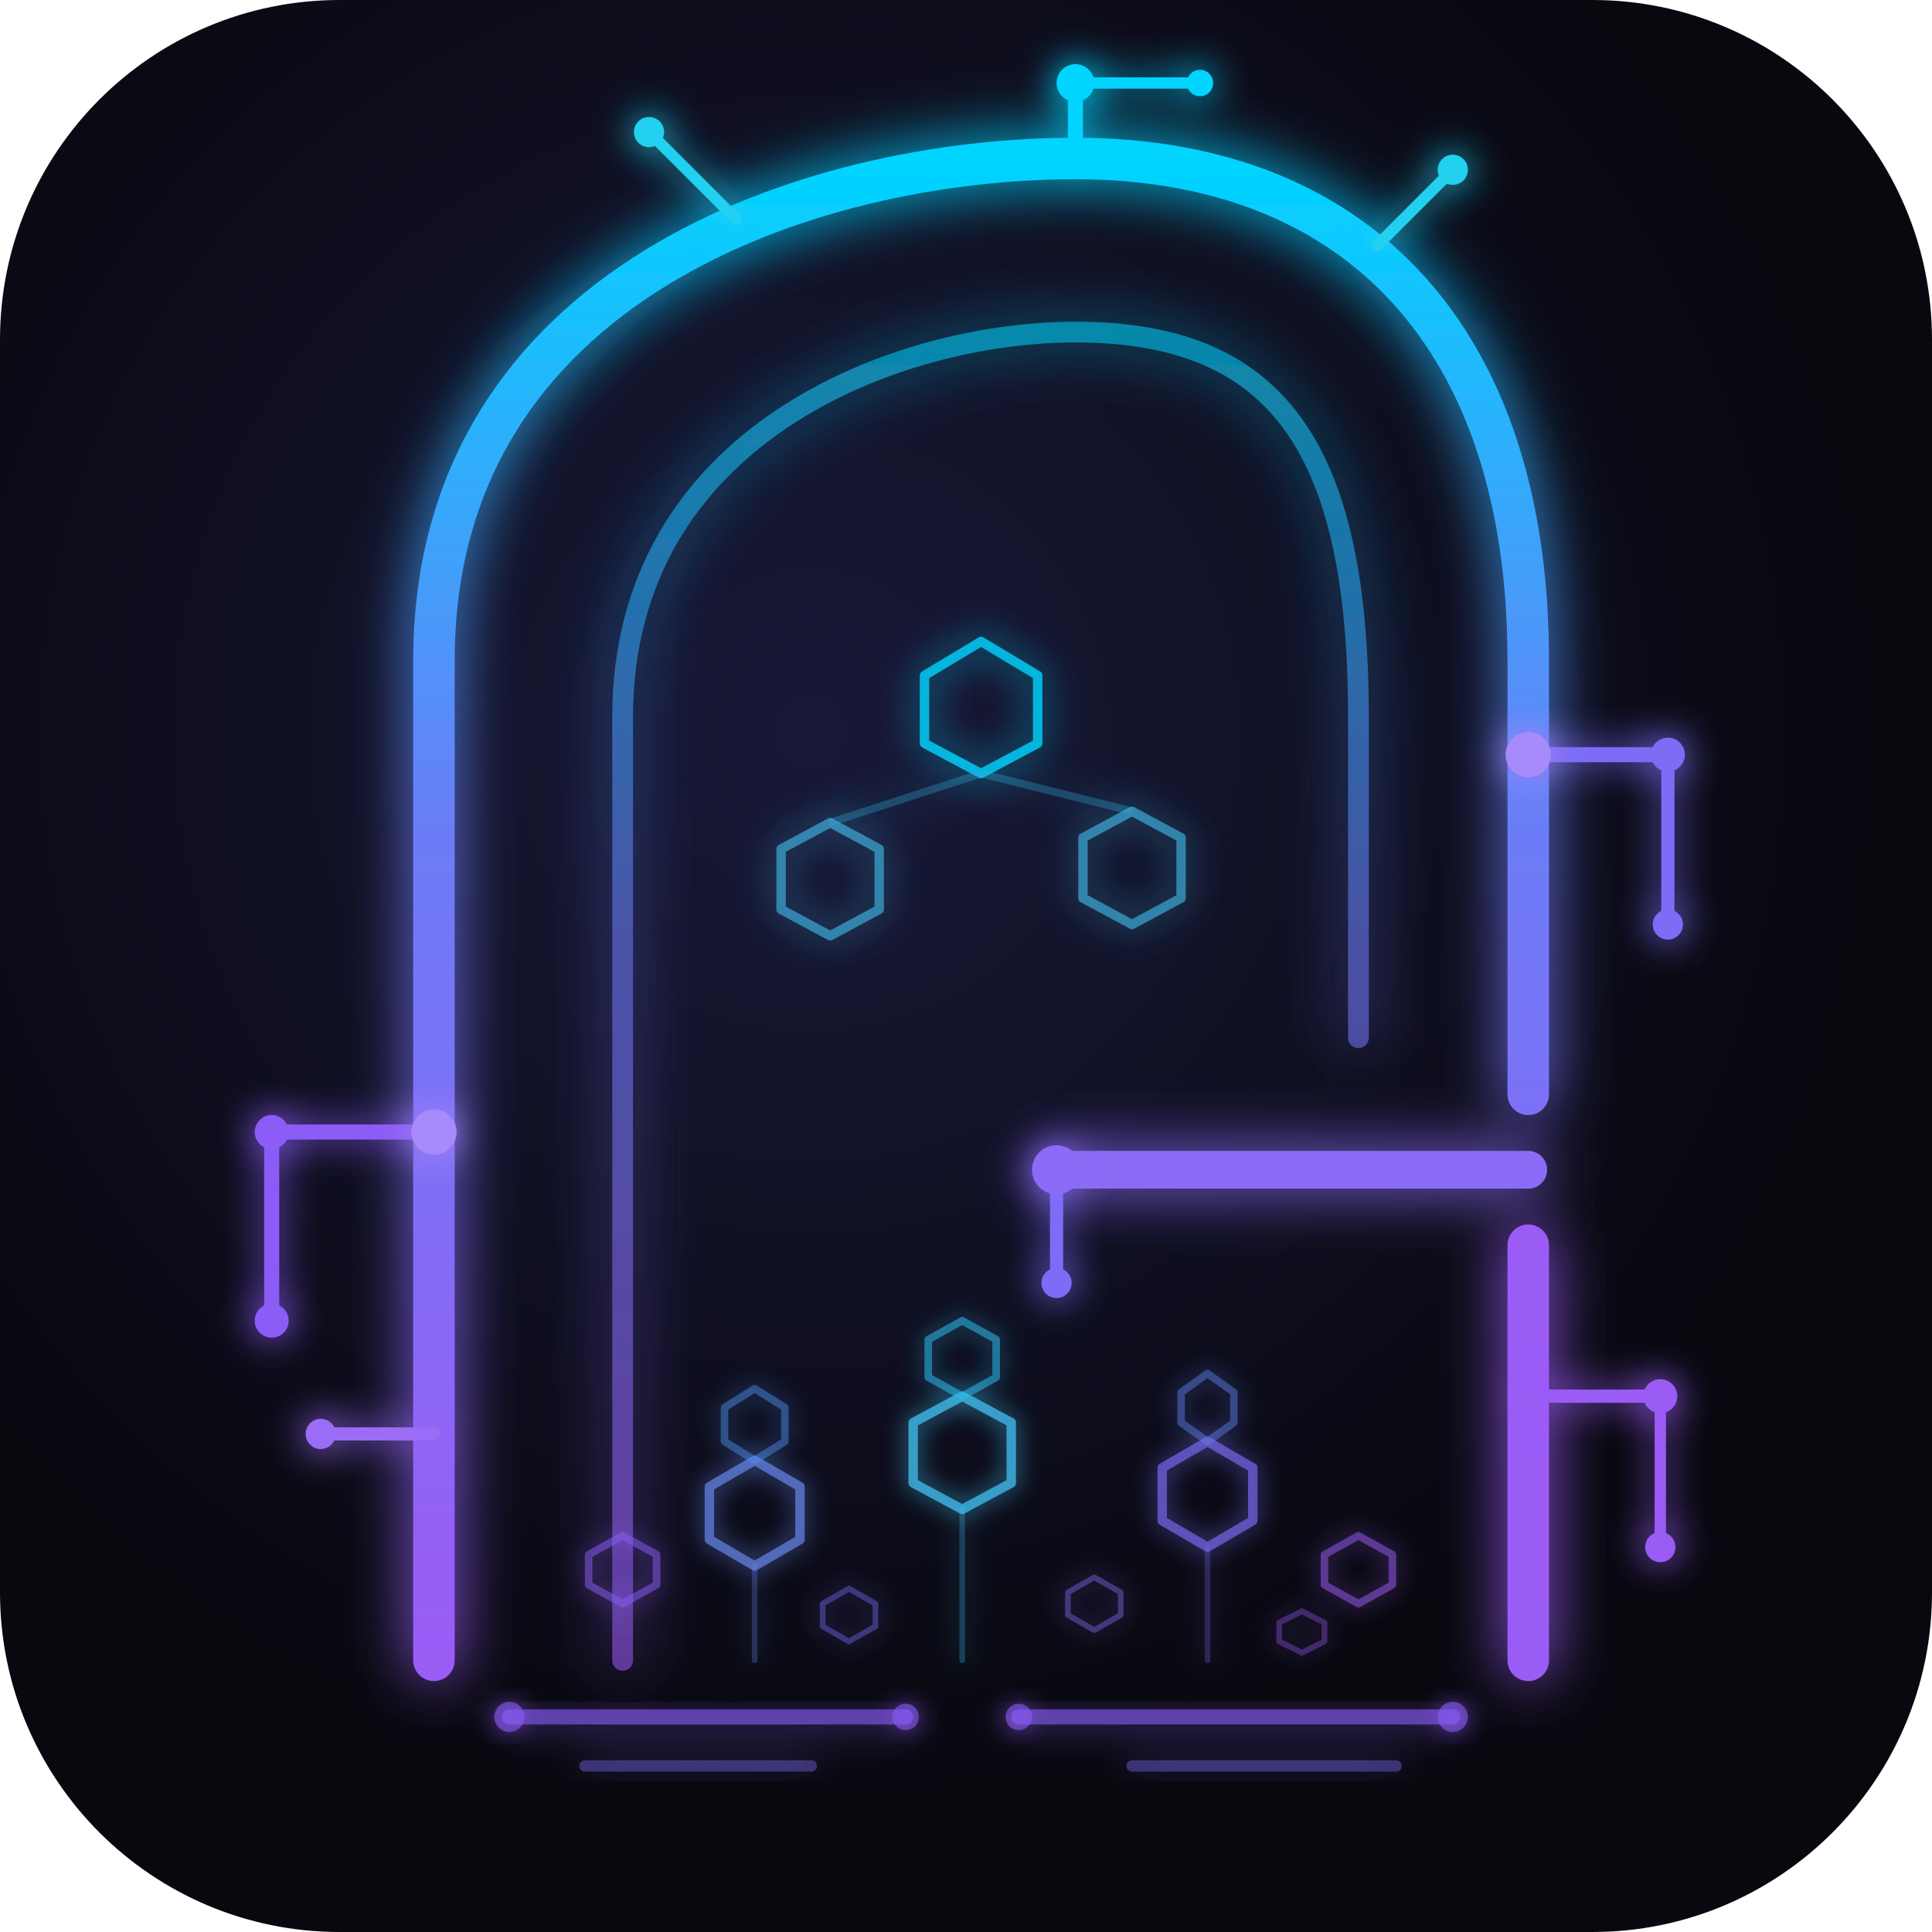
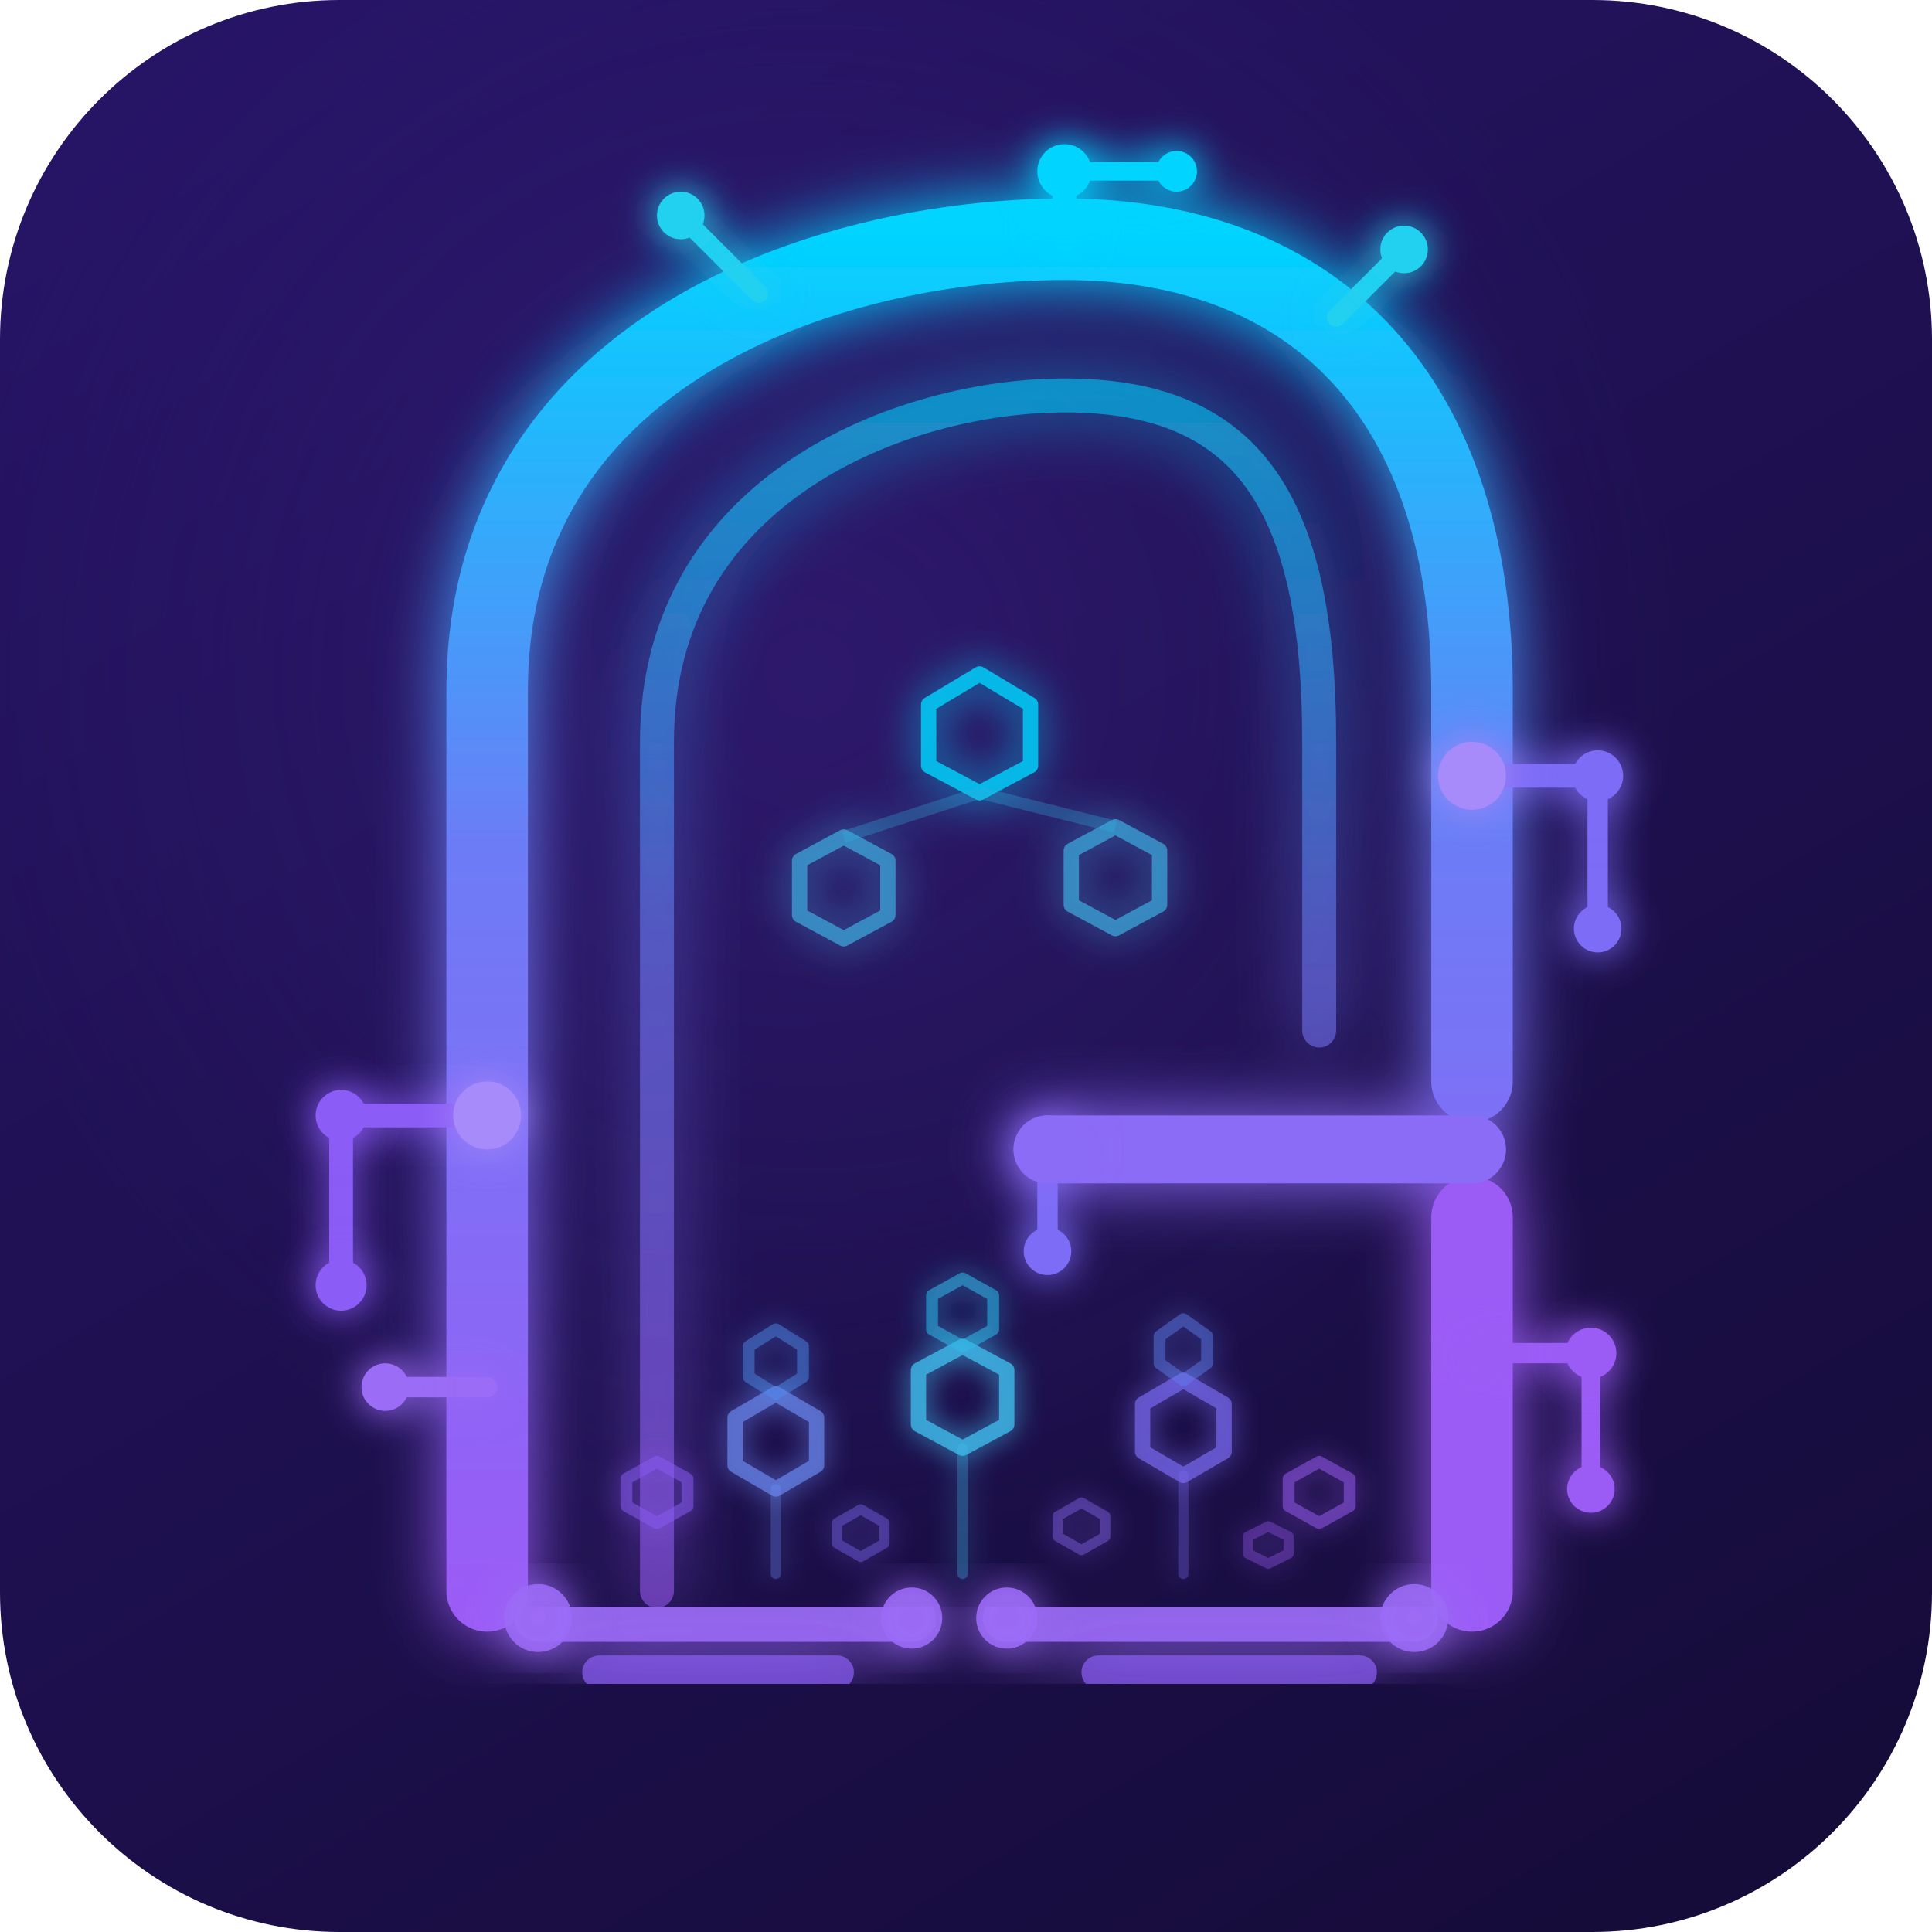
<svg xmlns="http://www.w3.org/2000/svg" viewBox="0 0 512 512" width="512" height="512">
  <defs>
    <linearGradient id="archGrad" x1="0.5" y1="0" x2="0.5" y2="1">
      <stop offset="0%" stop-color="#00d4ff" />
      <stop offset="45%" stop-color="#6c7cf6" />
      <stop offset="100%" stop-color="#9b5cf6" />
    </linearGradient>
-     <linearGradient id="groundGrad" x1="0" y1="0.5" x2="1" y2="0.5">
-       <stop offset="0%" stop-color="#8b5cf6" />
-       <stop offset="100%" stop-color="#9b5cf6" />
-     </linearGradient>
    <linearGradient id="hexGrad" x1="0.5" y1="1" x2="0.5" y2="0">
      <stop offset="0%" stop-color="#9b5cf6" />
      <stop offset="100%" stop-color="#40c0f0" />
    </linearGradient>
    <filter id="glow" x="-20%" y="-20%" width="140%" height="140%">
-       <feGaussianBlur stdDeviation="8" result="blur" />
+       <feGaussianBlur stdDeviation="10" result="blur" />
      <feComposite in="SourceGraphic" in2="blur" operator="over" />
    </filter>
    <filter id="softGlow" x="-30%" y="-30%" width="160%" height="160%">
-       <feGaussianBlur stdDeviation="5" result="blur" />
+       <feGaussianBlur stdDeviation="6" result="blur" />
      <feComposite in="SourceGraphic" in2="blur" operator="over" />
    </filter>
    <filter id="faintGlow" x="-40%" y="-40%" width="180%" height="180%">
-       <feGaussianBlur stdDeviation="3" result="blur" />
+       <feGaussianBlur stdDeviation="4" result="blur" />
      <feComposite in="SourceGraphic" in2="blur" operator="over" />
    </filter>
-     <radialGradient id="bgGlow" cx="0.42" cy="0.38" r="0.55">
-       <stop offset="0%" stop-color="#181838" />
-       <stop offset="100%" stop-color="#08080f" />
+     <linearGradient id="bgGrad" x1="0.2" y1="0" x2="0.8" y2="1">
+       <stop offset="0%" stop-color="#261465" />
+       <stop offset="50%" stop-color="#1e1050" />
+       <stop offset="100%" stop-color="#160c3a" />
+     </linearGradient>
+     <radialGradient id="bgHighlight" cx="0.42" cy="0.35" r="0.45">
+       <stop offset="0%" stop-color="#3a2080" stop-opacity="0.5" />
+       <stop offset="100%" stop-color="#3a2080" stop-opacity="0" />
    </radialGradient>
  </defs>
-   <rect width="512" height="512" rx="90" fill="url(#bgGlow)" />
-   <g filter="url(#glow)">
-     <path d="       M 115 440       L 115 175       C 115 75, 215 42, 285 42       C 360 42, 405 90, 405 175       L 405 290     " fill="none" stroke="url(#archGrad)" stroke-width="11" stroke-linecap="round" stroke-linejoin="round" />
-     <line x1="405" y1="440" x2="405" y2="330" stroke="#9b5cf6" stroke-width="11" stroke-linecap="round" />
-     <line x1="405" y1="310" x2="280" y2="310" stroke="#8b6cf6" stroke-width="10" stroke-linecap="round" />
-     <path d="       M 165 440       L 165 190       C 165 115, 238 88, 285 88       C 338 88, 360 118, 360 190       L 360 275     " fill="none" stroke="url(#archGrad)" stroke-width="5.5" stroke-linecap="round" stroke-linejoin="round" opacity="0.55" />
-   </g>
-   <g filter="url(#softGlow)">
-     <line x1="115" y1="300" x2="72" y2="300" stroke="#8b5cf6" stroke-width="4" stroke-linecap="round" />
-     <line x1="72" y1="300" x2="72" y2="350" stroke="#8b5cf6" stroke-width="4" stroke-linecap="round" />
-     <line x1="115" y1="380" x2="85" y2="380" stroke="#9b6cf6" stroke-width="3.5" stroke-linecap="round" />
-     <line x1="285" y1="42" x2="285" y2="22" stroke="#00d4ff" stroke-width="4" stroke-linecap="round" />
-     <line x1="285" y1="22" x2="318" y2="22" stroke="#00d4ff" stroke-width="3" stroke-linecap="round" />
-     <line x1="195" y1="58" x2="172" y2="35" stroke="#20d0f0" stroke-width="3" stroke-linecap="round" />
-     <line x1="365" y1="65" x2="385" y2="45" stroke="#20d0f0" stroke-width="3" stroke-linecap="round" />
-     <line x1="405" y1="200" x2="442" y2="200" stroke="#7c6cf6" stroke-width="4" stroke-linecap="round" />
-     <line x1="442" y1="200" x2="442" y2="245" stroke="#7c6cf6" stroke-width="3.5" stroke-linecap="round" />
-     <line x1="405" y1="370" x2="440" y2="370" stroke="#9b5cf6" stroke-width="3.5" stroke-linecap="round" />
-     <line x1="440" y1="370" x2="440" y2="410" stroke="#9b5cf6" stroke-width="3" stroke-linecap="round" />
-     <line x1="280" y1="310" x2="280" y2="340" stroke="#7c6cf6" stroke-width="3.5" stroke-linecap="round" />
-   </g>
-   <g filter="url(#softGlow)">
-     <circle cx="115" cy="300" r="6" fill="#a78bfa" />
-     <circle cx="72" cy="300" r="4.5" fill="#8b5cf6" />
-     <circle cx="72" cy="350" r="4.5" fill="#8b5cf6" />
-     <circle cx="85" cy="380" r="4" fill="#9b6cf6" />
-     <circle cx="285" cy="22" r="5" fill="#00d4ff" />
-     <circle cx="318" cy="22" r="3.5" fill="#00d4ff" />
-     <circle cx="172" cy="35" r="4" fill="#20d0f0" />
-     <circle cx="385" cy="45" r="4" fill="#20d0f0" />
-     <circle cx="405" cy="200" r="6" fill="#a78bfa" />
-     <circle cx="442" cy="200" r="4.5" fill="#7c6cf6" />
-     <circle cx="442" cy="245" r="4" fill="#7c6cf6" />
-     <circle cx="280" cy="310" r="6.5" fill="#8b6cf6" />
-     <circle cx="280" cy="340" r="4" fill="#7c6cf6" />
-     <circle cx="440" cy="370" r="4.5" fill="#9b5cf6" />
-     <circle cx="440" cy="410" r="4" fill="#9b5cf6" />
-   </g>
-   <g filter="url(#faintGlow)" fill="none" stroke-linejoin="round" stroke-linecap="round">
-     <polygon points="255,400 268,393 268,377 255,370 242,377 242,393" stroke="#40c0f0" stroke-width="2.5" opacity="0.75" />
-     <polygon points="255,370 264,365 264,355 255,350 246,355 246,365" stroke="#30b8e8" stroke-width="2" opacity="0.55" />
-     <polygon points="200,415 212,408 212,394 200,387 188,394 188,408" stroke="#6c8cf6" stroke-width="2.5" opacity="0.65" />
-     <polygon points="200,387 208,382 208,373 200,368 192,373 192,382" stroke="#5090f0" stroke-width="2" opacity="0.45" />
-     <polygon points="320,410 332,403 332,389 320,382 308,389 308,403" stroke="#7c6cf6" stroke-width="2.5" opacity="0.65" />
-     <polygon points="320,382 327,377 327,369 320,364 313,369 313,377" stroke="#6080f0" stroke-width="2" opacity="0.45" />
-     <polygon points="165,425 174,420 174,412 165,407 156,412 156,420" stroke="#8b5cf6" stroke-width="2" opacity="0.5" />
-     <polygon points="360,425 369,420 369,412 360,407 351,412 351,420" stroke="#9b5cf6" stroke-width="2" opacity="0.5" />
-     <polygon points="225,435 232,431 232,425 225,421 218,425 218,431" stroke="#7c6cf6" stroke-width="1.5" opacity="0.4" />
-     <polygon points="290,432 297,428 297,422 290,418 283,422 283,428" stroke="#8b6cf6" stroke-width="1.5" opacity="0.4" />
-     <polygon points="345,438 351,435 351,430 345,427 339,430 339,435" stroke="#9b5cf6" stroke-width="1.5" opacity="0.35" />
-   </g>
-   <g stroke-linecap="round" opacity="0.3" filter="url(#faintGlow)">
-     <line x1="200" y1="415" x2="200" y2="440" stroke="#6c8cf6" stroke-width="1.5" />
-     <line x1="255" y1="400" x2="255" y2="440" stroke="#40c0f0" stroke-width="1.5" />
-     <line x1="320" y1="410" x2="320" y2="440" stroke="#7c6cf6" stroke-width="1.5" />
-   </g>
-   <g filter="url(#softGlow)" stroke-linecap="round">
-     <line x1="135" y1="455" x2="240" y2="455" stroke="#8b5cf6" stroke-width="4" opacity="0.6" />
-     <line x1="270" y1="455" x2="385" y2="455" stroke="#8b5cf6" stroke-width="4" opacity="0.6" />
-     <line x1="155" y1="468" x2="215" y2="468" stroke="#7c6cf6" stroke-width="3" opacity="0.4" />
-     <line x1="300" y1="468" x2="370" y2="468" stroke="#7c6cf6" stroke-width="3" opacity="0.4" />
-   </g>
-   <g filter="url(#faintGlow)">
-     <circle cx="135" cy="455" r="4" fill="#8b5cf6" opacity="0.6" />
-     <circle cx="240" cy="455" r="3.5" fill="#8b5cf6" opacity="0.6" />
-     <circle cx="270" cy="455" r="3.5" fill="#8b5cf6" opacity="0.6" />
-     <circle cx="385" cy="455" r="4" fill="#8b5cf6" opacity="0.6" />
-   </g>
-   <g filter="url(#softGlow)" fill="none" stroke-width="2.5" stroke-linecap="round" stroke-linejoin="round">
-     <polygon points="260,170 275,179 275,197 260,205 245,197 245,179" stroke="#00d4ff" opacity="0.8" />
-     <polygon points="220,218 233,225 233,241 220,248 207,241 207,225" stroke="#40c0f0" opacity="0.6" />
-     <polygon points="300,215 313,222 313,238 300,245 287,238 287,222" stroke="#40c0f0" opacity="0.6" />
-   </g>
-   <g stroke="#30b0e0" stroke-width="2" opacity="0.35" filter="url(#softGlow)">
-     <line x1="260" y1="205" x2="220" y2="218" />
-     <line x1="260" y1="205" x2="300" y2="215" />
+   <rect width="512" height="512" rx="90" fill="url(#bgGrad)" />
+   <rect width="512" height="512" rx="90" fill="url(#bgHighlight)" />
+   <g transform="translate(25.6, 25.6) scale(0.9)">
+     <g filter="url(#glow)">
+       <path d="         M 115 440         L 115 175         C 115 75, 215 42, 285 42         C 360 42, 405 90, 405 175         L 405 290       " fill="none" stroke="url(#archGrad)" stroke-width="24" stroke-linecap="round" stroke-linejoin="round" />
+       <line x1="405" y1="440" x2="405" y2="330" stroke="#9b5cf6" stroke-width="24" stroke-linecap="round" />
+       <line x1="405" y1="310" x2="280" y2="310" stroke="#8b6cf6" stroke-width="20" stroke-linecap="round" />
+       <path d="         M 165 440         L 165 190         C 165 115, 238 88, 285 88         C 338 88, 360 118, 360 190         L 360 275       " fill="none" stroke="url(#archGrad)" stroke-width="10" stroke-linecap="round" stroke-linejoin="round" opacity="0.55" />
+     </g>
+     <g filter="url(#softGlow)">
+       <line x1="115" y1="300" x2="72" y2="300" stroke="#8b5cf6" stroke-width="7" stroke-linecap="round" />
+       <line x1="72" y1="300" x2="72" y2="350" stroke="#8b5cf6" stroke-width="7" stroke-linecap="round" />
+       <line x1="115" y1="380" x2="85" y2="380" stroke="#9b6cf6" stroke-width="6" stroke-linecap="round" />
+       <line x1="285" y1="42" x2="285" y2="22" stroke="#00d4ff" stroke-width="7" stroke-linecap="round" />
+       <line x1="285" y1="22" x2="318" y2="22" stroke="#00d4ff" stroke-width="5.5" stroke-linecap="round" />
+       <line x1="195" y1="58" x2="172" y2="35" stroke="#20d0f0" stroke-width="5.5" stroke-linecap="round" />
+       <line x1="365" y1="65" x2="385" y2="45" stroke="#20d0f0" stroke-width="5.5" stroke-linecap="round" />
+       <line x1="405" y1="200" x2="442" y2="200" stroke="#7c6cf6" stroke-width="7" stroke-linecap="round" />
+       <line x1="442" y1="200" x2="442" y2="245" stroke="#7c6cf6" stroke-width="6" stroke-linecap="round" />
+       <line x1="405" y1="370" x2="440" y2="370" stroke="#9b5cf6" stroke-width="6" stroke-linecap="round" />
+       <line x1="440" y1="370" x2="440" y2="410" stroke="#9b5cf6" stroke-width="5.5" stroke-linecap="round" />
+       <line x1="280" y1="310" x2="280" y2="340" stroke="#7c6cf6" stroke-width="6" stroke-linecap="round" />
+     </g>
+     <g filter="url(#softGlow)">
+       <circle cx="115" cy="300" r="10" fill="#a78bfa" />
+       <circle cx="72" cy="300" r="7.5" fill="#8b5cf6" />
+       <circle cx="72" cy="350" r="7.5" fill="#8b5cf6" />
+       <circle cx="85" cy="380" r="7" fill="#9b6cf6" />
+       <circle cx="285" cy="22" r="8" fill="#00d4ff" />
+       <circle cx="318" cy="22" r="6" fill="#00d4ff" />
+       <circle cx="172" cy="35" r="7" fill="#20d0f0" />
+       <circle cx="385" cy="45" r="7" fill="#20d0f0" />
+       <circle cx="405" cy="200" r="10" fill="#a78bfa" />
+       <circle cx="442" cy="200" r="7.5" fill="#7c6cf6" />
+       <circle cx="442" cy="245" r="7" fill="#7c6cf6" />
+       <circle cx="280" cy="310" r="10" fill="#8b6cf6" />
+       <circle cx="280" cy="340" r="7" fill="#7c6cf6" />
+       <circle cx="440" cy="370" r="7.5" fill="#9b5cf6" />
+       <circle cx="440" cy="410" r="7" fill="#9b5cf6" />
+     </g>
+     <g filter="url(#faintGlow)" fill="none" stroke-linejoin="round" stroke-linecap="round">
+       <polygon points="255,398 268,391 268,375 255,368 242,375 242,391" stroke="#40c0f0" stroke-width="4.5" opacity="0.75" />
+       <polygon points="255,368 264,363 264,353 255,348 246,353 246,363" stroke="#30b8e8" stroke-width="3.5" opacity="0.55" />
+       <polygon points="200,410 212,403 212,389 200,382 188,389 188,403" stroke="#6c8cf6" stroke-width="4.5" opacity="0.65" />
+       <polygon points="200,382 208,377 208,368 200,363 192,368 192,377" stroke="#5090f0" stroke-width="3.5" opacity="0.45" />
+       <polygon points="320,406 332,399 332,385 320,378 308,385 308,399" stroke="#7c6cf6" stroke-width="4.5" opacity="0.65" />
+       <polygon points="320,378 327,373 327,365 320,360 313,365 313,373" stroke="#6080f0" stroke-width="3.5" opacity="0.45" />
+       <polygon points="165,420 174,415 174,407 165,402 156,407 156,415" stroke="#8b5cf6" stroke-width="3.5" opacity="0.5" />
+       <polygon points="360,420 369,415 369,407 360,402 351,407 351,415" stroke="#9b5cf6" stroke-width="3.5" opacity="0.5" />
+       <polygon points="225,430 232,426 232,420 225,416 218,420 218,426" stroke="#7c6cf6" stroke-width="3" opacity="0.4" />
+       <polygon points="290,428 297,424 297,418 290,414 283,418 283,424" stroke="#8b6cf6" stroke-width="3" opacity="0.4" />
+       <polygon points="345,432 351,429 351,424 345,421 339,424 339,429" stroke="#9b5cf6" stroke-width="3" opacity="0.35" />
+     </g>
+     <g stroke-linecap="round" opacity="0.35" filter="url(#faintGlow)">
+       <line x1="200" y1="410" x2="200" y2="435" stroke="#6c8cf6" stroke-width="3" />
+       <line x1="255" y1="398" x2="255" y2="435" stroke="#40c0f0" stroke-width="3" />
+       <line x1="320" y1="406" x2="320" y2="435" stroke="#7c6cf6" stroke-width="3" />
+     </g>
+     <g filter="url(#glow)" stroke-linecap="round">
+       <line x1="130" y1="448" x2="240" y2="448" stroke="#9b6cf6" stroke-width="14" opacity="0.9" />
+       <line x1="268" y1="448" x2="388" y2="448" stroke="#9b6cf6" stroke-width="14" opacity="0.9" />
+       <line x1="148" y1="464" x2="218" y2="464" stroke="#8b5cf6" stroke-width="10" opacity="0.7" />
+       <line x1="295" y1="464" x2="372" y2="464" stroke="#8b5cf6" stroke-width="10" opacity="0.7" />
+     </g>
+     <g filter="url(#softGlow)">
+       <circle cx="130" cy="448" r="10" fill="#9b6cf6" opacity="0.9" />
+       <circle cx="240" cy="448" r="9" fill="#9b6cf6" opacity="0.9" />
+       <circle cx="268" cy="448" r="9" fill="#9b6cf6" opacity="0.9" />
+       <circle cx="388" cy="448" r="10" fill="#9b6cf6" opacity="0.9" />
+     </g>
+     <g filter="url(#softGlow)" fill="none" stroke-width="4.5" stroke-linecap="round" stroke-linejoin="round">
+       <polygon points="260,170 275,179 275,197 260,205 245,197 245,179" stroke="#00d4ff" opacity="0.8" />
+       <polygon points="220,218 233,225 233,241 220,248 207,241 207,225" stroke="#40c0f0" opacity="0.6" />
+       <polygon points="300,215 313,222 313,238 300,245 287,238 287,222" stroke="#40c0f0" opacity="0.6" />
+     </g>
+     <g stroke="#30b0e0" stroke-width="3.5" opacity="0.35" filter="url(#softGlow)">
+       <line x1="260" y1="205" x2="220" y2="218" />
+       <line x1="260" y1="205" x2="300" y2="215" />
+     </g>
  </g>
</svg>
